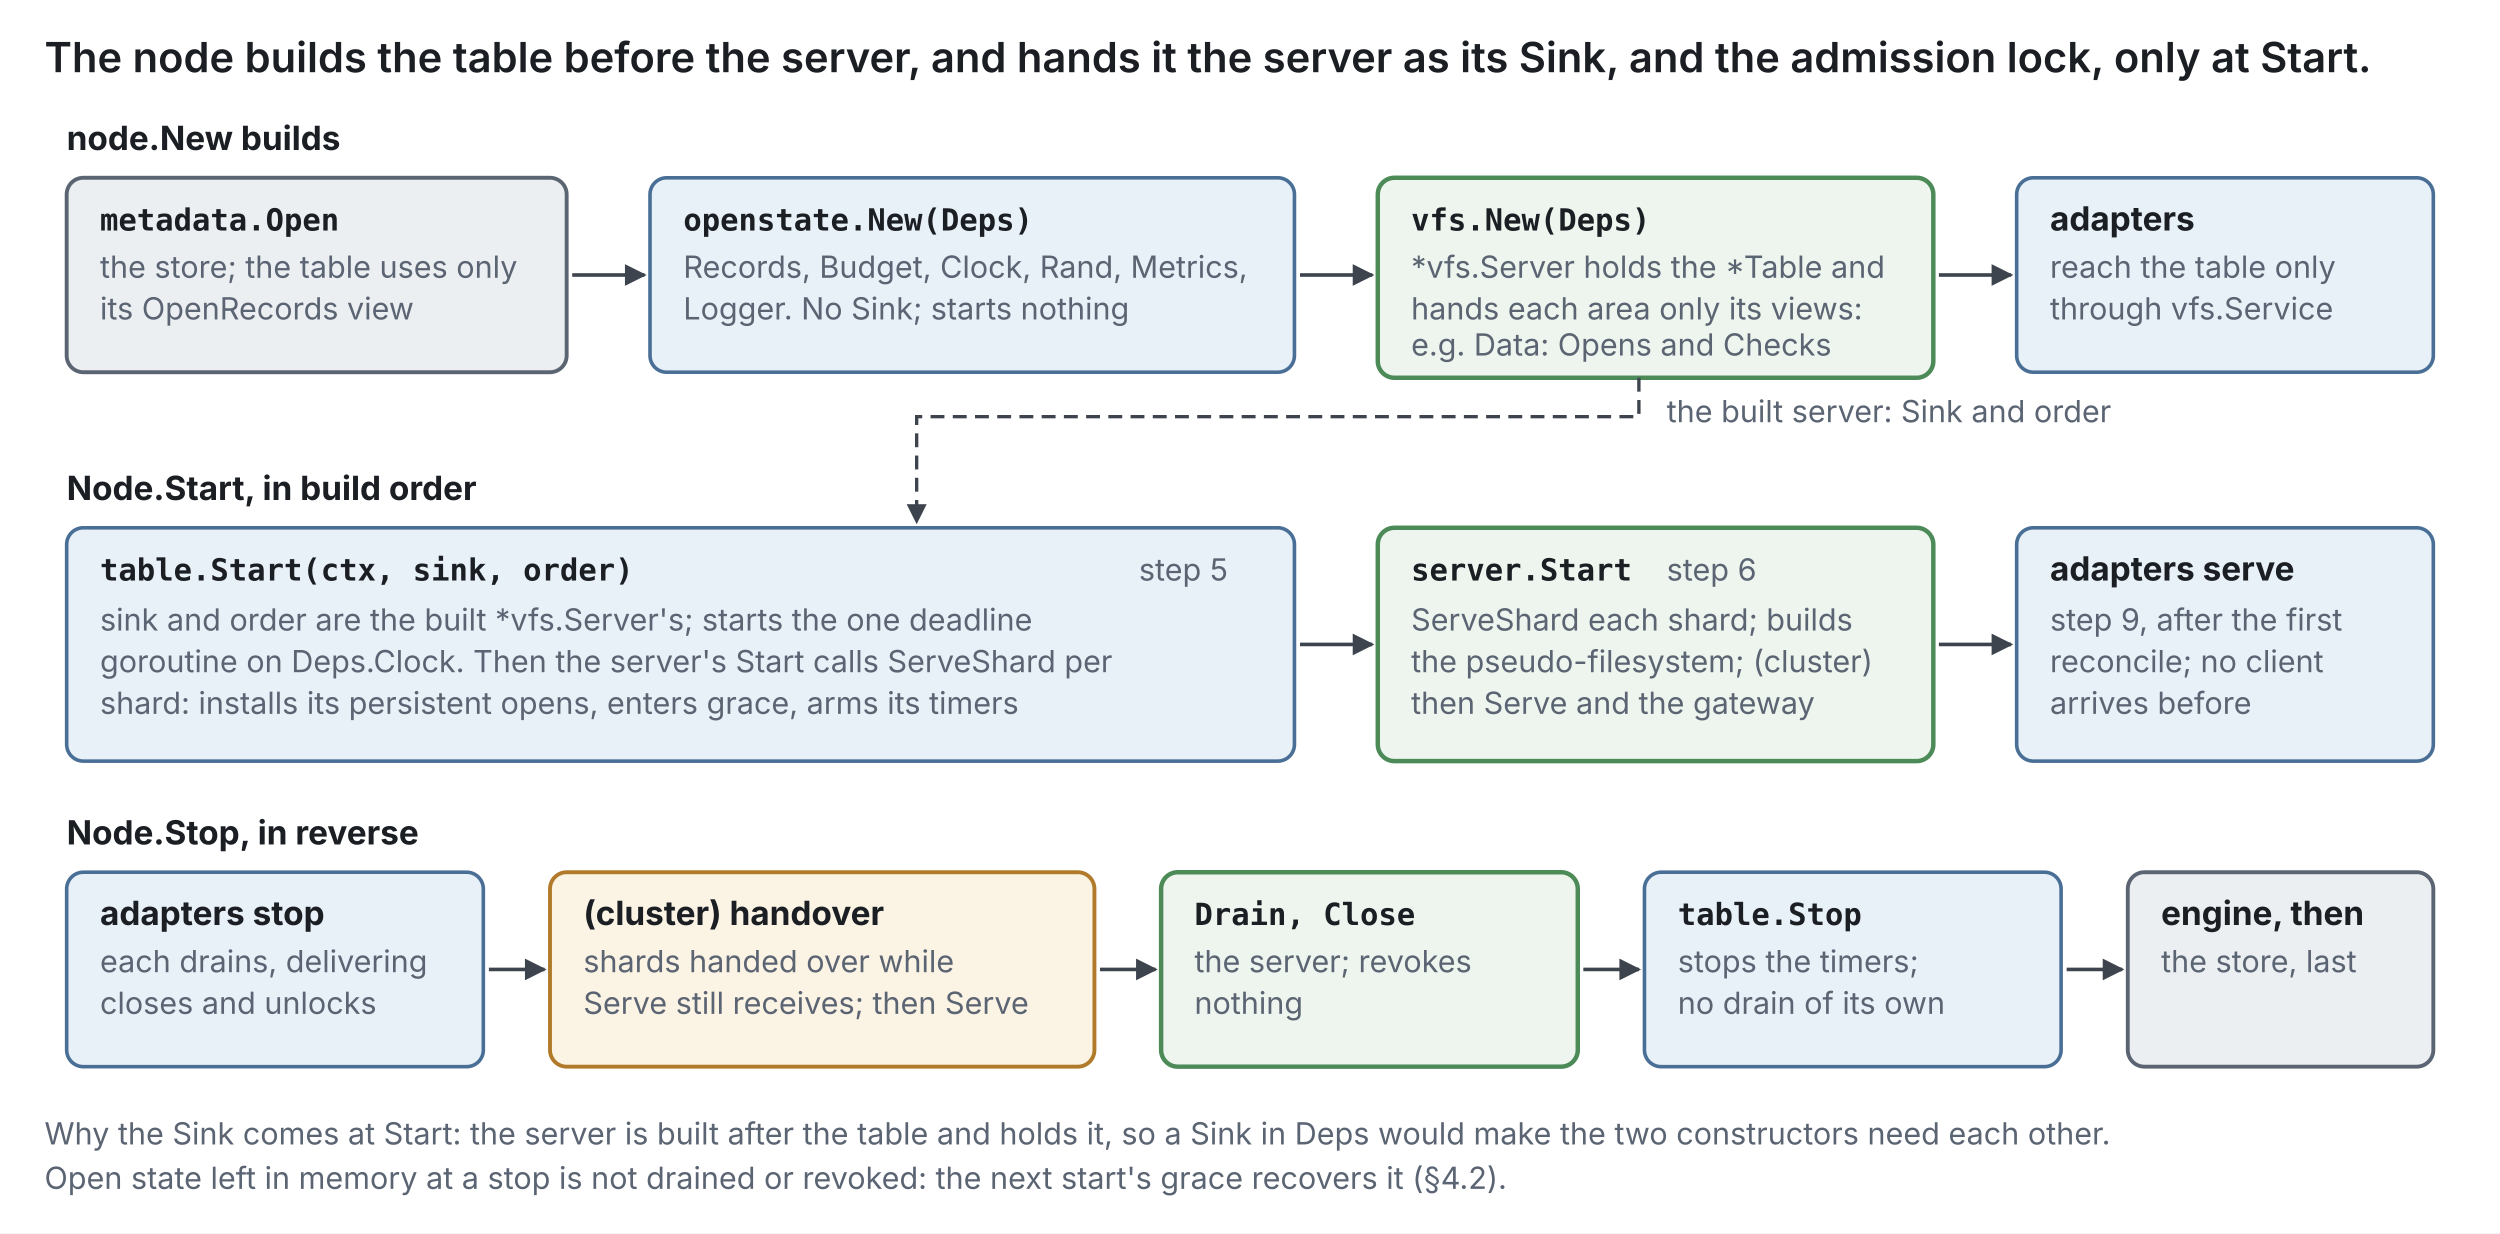
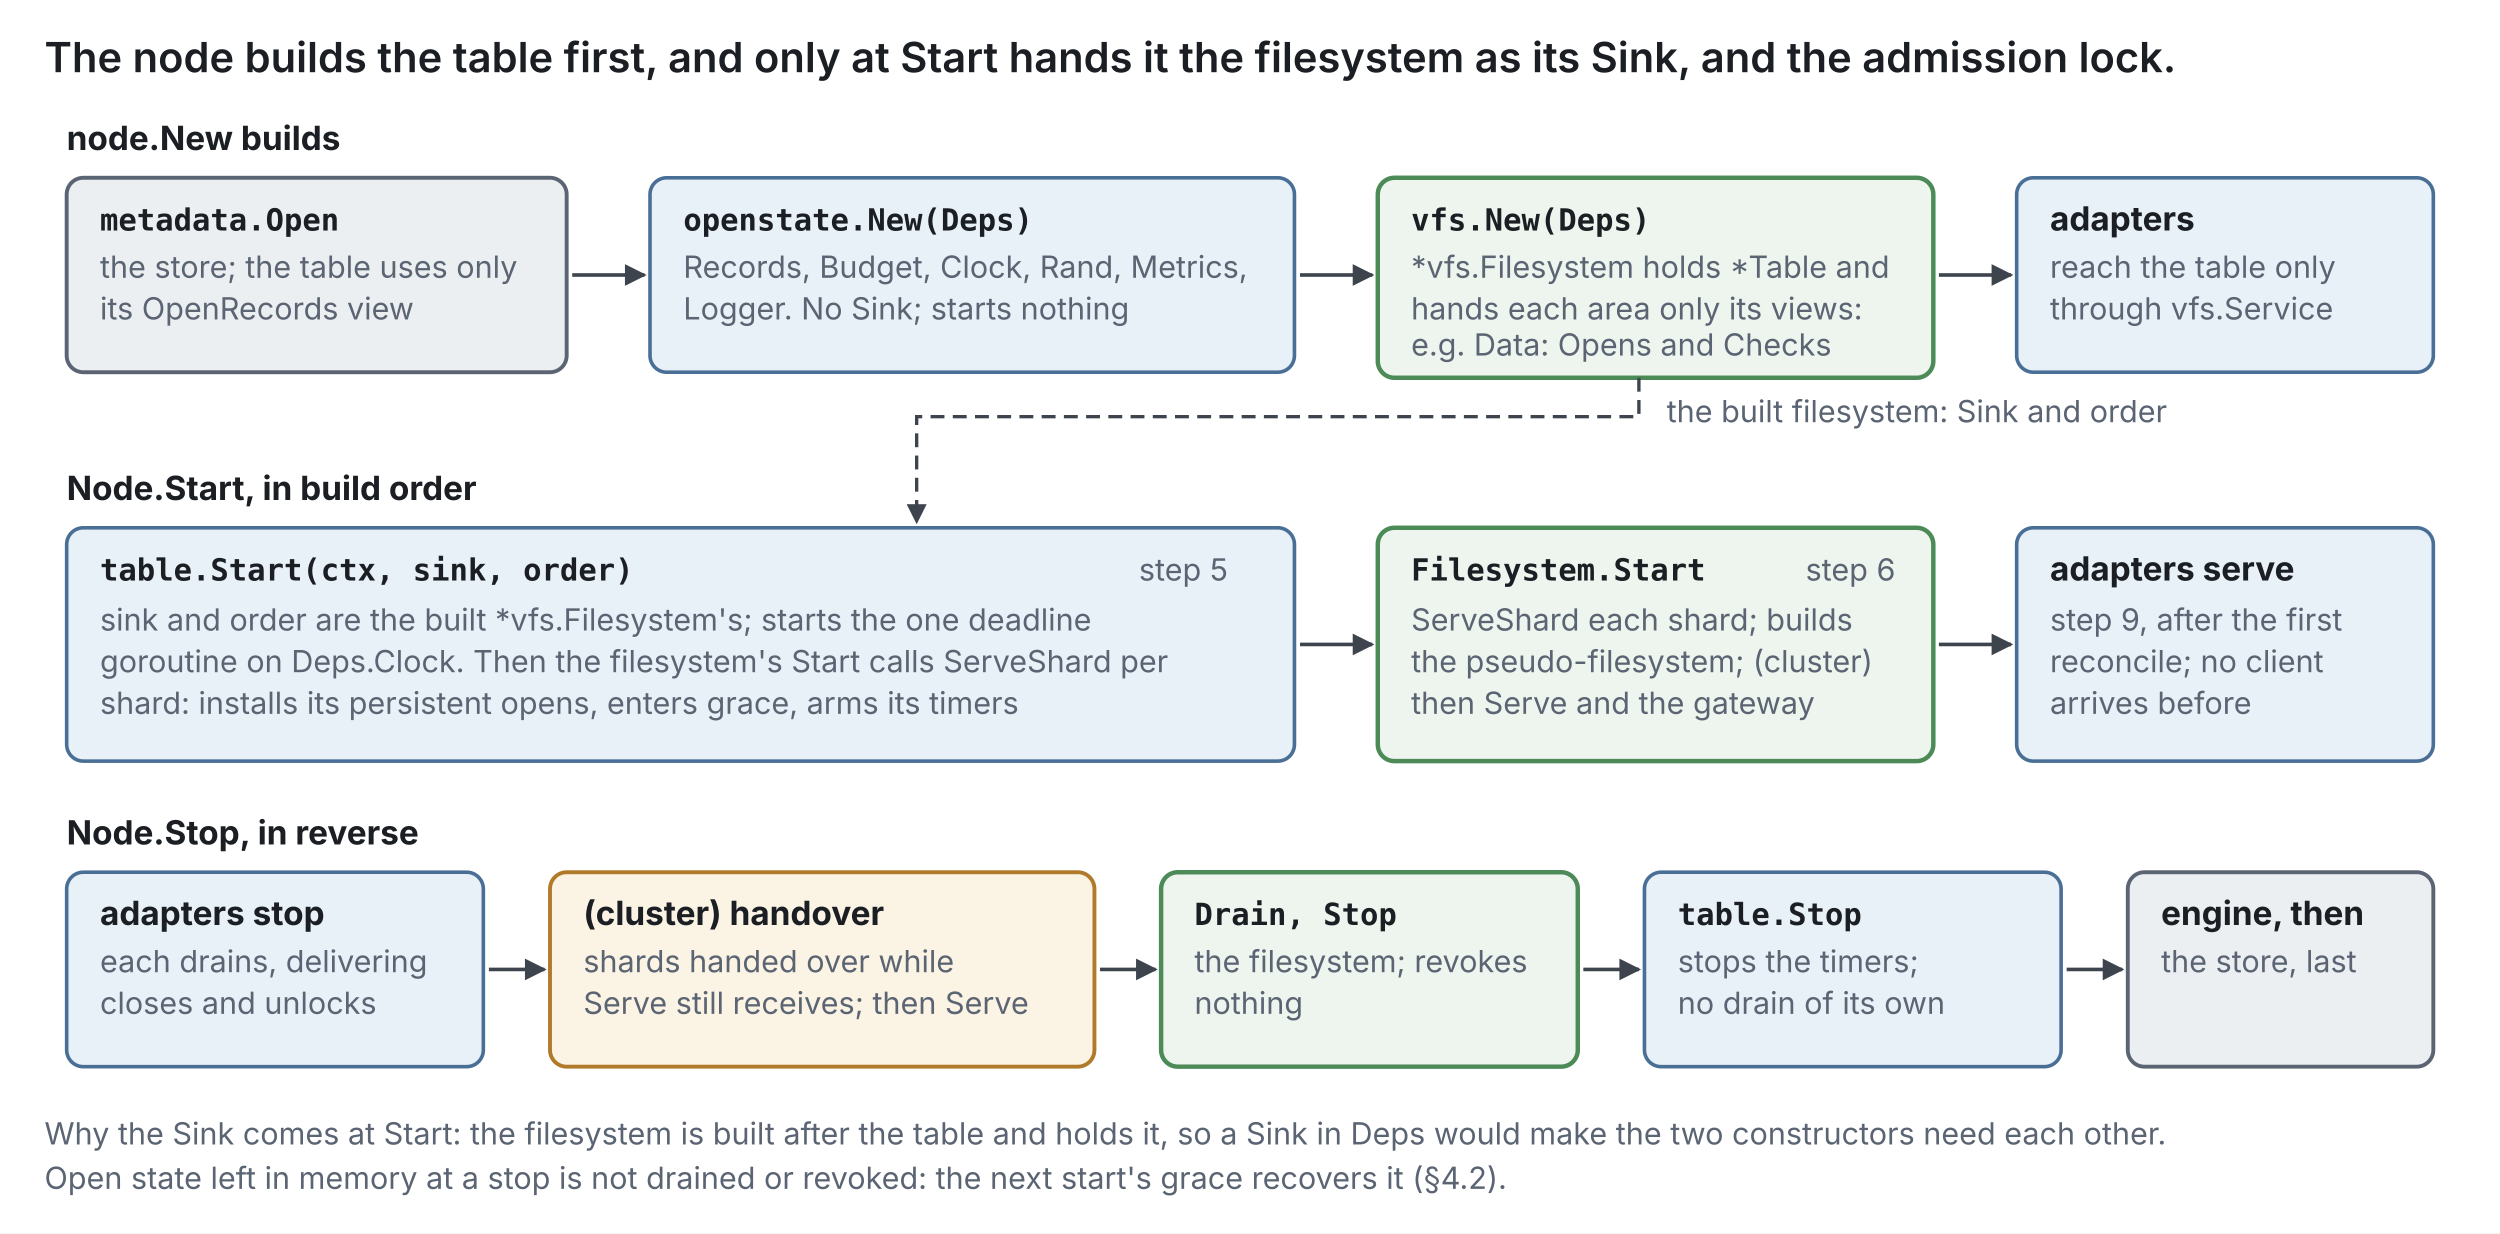
<svg xmlns="http://www.w3.org/2000/svg" viewBox="0 0 900 444" width="900" height="444" font-family="system-ui,-apple-system,Segoe UI,sans-serif">
  <defs>
    <marker id="a" viewBox="0 0 10 10" refX="9" refY="5" markerWidth="6" markerHeight="6" orient="auto-start-reverse">
      <path d="M0,0 L10,5 L0,10 z" fill="#3d444d" />
    </marker>
    <marker id="r" viewBox="0 0 10 10" refX="9" refY="5" markerWidth="6" markerHeight="6" orient="auto-start-reverse">
      <path d="M0,0 L10,5 L0,10 z" fill="#b04a4a" />
    </marker>
    <marker id="g" viewBox="0 0 10 10" refX="9" refY="5" markerWidth="6" markerHeight="6" orient="auto-start-reverse">
      <path d="M0,0 L10,5 L0,10 z" fill="#4c8a58" />
    </marker>
    <style>
      .t{font-size:15px;font-weight:600;fill:#1b1f24}.h{font-size:12px;font-weight:700;fill:#1b1f24}
      .s{font-size:11px;fill:#5b6472}.e{font-size:11px;fill:#b04a4a}.ok{font-size:11px;font-weight:600;fill:#4c8a58}
      .no{font-size:12px;font-weight:700;fill:#b04a4a}
      .m{font-family:ui-monospace,SFMono-Regular,Menlo,monospace;font-size:11px;font-weight:600;fill:#1b1f24}
      .pr{fill:#e8f0f8;stroke:#4a6f96;stroke-width:1.3}
      .sv{fill:#eef5ee;stroke:#4c8a58;stroke-width:1.6}
      .st{fill:#eceff2;stroke:#5b6472;stroke-width:1.4}
      .dr{fill:#fbf3e4;stroke:#b07a2a;stroke-width:1.4}
      .bad{fill:#f8eaea;stroke:#b04a4a;stroke-width:1.3}
      .ln{stroke:#3d444d;stroke-width:1.3;fill:none;marker-end:url(#a)}
      .gl{stroke:#4c8a58;stroke-width:1.8;fill:none;marker-end:url(#g)}
      .ex{stroke:#b04a4a;stroke-width:1.1;fill:none;marker-end:url(#r)}
      .cb{stroke:#3d444d;stroke-width:1.2;fill:none;stroke-dasharray:5 3;marker-end:url(#a)}
      .life{stroke:#9aa3ad;stroke-width:1;stroke-dasharray:3 3}
      .zone{fill:none;stroke:#9aa3ad;stroke-width:1;stroke-dasharray:4 3}
    </style>
  </defs>
  <rect width="900" height="444" fill="#ffffff" />
-   <text x="16" y="26" class="t">The node builds the table before the server, and hands it the server as its Sink, and the admission lock, only at Start.</text>
+   <text x="16" y="26" class="t">The node builds the table first, and only at Start hands it the filesystem as its Sink, and the admission lock.</text>
  <text x="24" y="54" class="h">node.New builds</text>
  <rect x="24" y="64" width="180" height="70" rx="6" class="st" />
  <text x="36" y="83" class="m">metadata.Open</text>
  <text x="36" y="100" class="s">the store; the table uses only</text>
  <text x="36" y="115" class="s">its OpenRecords view</text>
  <path d="M206,99 L232,99" class="ln" />
  <rect x="234" y="64" width="232" height="70" rx="6" class="pr" />
  <text x="246" y="83" class="m">openstate.New(Deps)</text>
  <text x="246" y="100" class="s">Records, Budget, Clock, Rand, Metrics,</text>
  <text x="246" y="115" class="s">Logger. No Sink; starts nothing</text>
  <path d="M468,99 L494,99" class="ln" />
  <rect x="496" y="64" width="200" height="72" rx="6" class="sv" />
  <text x="508" y="83" class="m">vfs.New(Deps)</text>
-   <text x="508" y="100" class="s">*vfs.Server holds the *Table and</text>
+   <text x="508" y="100" class="s">*vfs.Filesystem holds *Table and</text>
  <text x="508" y="115" class="s">hands each area only its views:</text>
  <text x="508" y="128" class="s">e.g. Data: Opens and Checks</text>
  <path d="M698,99 L724,99" class="ln" />
  <rect x="726" y="64" width="150" height="70" rx="6" class="pr" />
  <text x="738" y="83" class="h">adapters</text>
  <text x="738" y="100" class="s">reach the table only</text>
  <text x="738" y="115" class="s">through vfs.Service</text>
  <text x="24" y="180" class="h">Node.Start, in build order</text>
  <rect x="24" y="190" width="442" height="84" rx="6" class="pr" />
  <text x="36" y="209" class="m">table.Start(ctx, sink, order)</text>
  <text x="410" y="209" class="s">step 5</text>
-   <text x="36" y="227" class="s">sink and order are the built *vfs.Server's; starts the one deadline</text>
-   <text x="36" y="242" class="s">goroutine on Deps.Clock. Then the server's Start calls ServeShard per</text>
+   <text x="36" y="227" class="s">sink and order are the built *vfs.Filesystem's; starts the one deadline</text>
+   <text x="36" y="242" class="s">goroutine on Deps.Clock. Then the filesystem's Start calls ServeShard per</text>
  <text x="36" y="257" class="s">shard: installs its persistent opens, enters grace, arms its timers</text>
  <path d="M468,232 L494,232" class="ln" />
  <rect x="496" y="190" width="200" height="84" rx="6" class="sv" />
-   <text x="508" y="209" class="m">server.Start</text>
-   <text x="600" y="209" class="s">step 6</text>
+   <text x="508" y="209" class="m">Filesystem.Start</text>
+   <text x="650" y="209" class="s">step 6</text>
  <text x="508" y="227" class="s">ServeShard each shard; builds</text>
  <text x="508" y="242" class="s">the pseudo-filesystem; (cluster)</text>
  <text x="508" y="257" class="s">then Serve and the gateway</text>
  <path d="M698,232 L724,232" class="ln" />
  <rect x="726" y="190" width="150" height="84" rx="6" class="pr" />
  <text x="738" y="209" class="h">adapters serve</text>
  <text x="738" y="227" class="s">step 9, after the first</text>
  <text x="738" y="242" class="s">reconcile; no client</text>
  <text x="738" y="257" class="s">arrives before</text>
  <path d="M590,136 L590,150 L330,150 L330,188" class="cb" />
-   <text x="600" y="152" class="s">the built server: Sink and order</text>
+   <text x="600" y="152" class="s">the built filesystem: Sink and order</text>
  <text x="24" y="304" class="h">Node.Stop, in reverse</text>
  <rect x="24" y="314" width="150" height="70" rx="6" class="pr" />
  <text x="36" y="333" class="h">adapters stop</text>
  <text x="36" y="350" class="s">each drains, delivering</text>
  <text x="36" y="365" class="s">closes and unlocks</text>
  <path d="M176,349 L196,349" class="ln" />
  <rect x="198" y="314" width="196" height="70" rx="6" class="dr" />
  <text x="210" y="333" class="h">(cluster) handover</text>
  <text x="210" y="350" class="s">shards handed over while</text>
  <text x="210" y="365" class="s">Serve still receives; then Serve</text>
  <path d="M396,349 L416,349" class="ln" />
  <rect x="418" y="314" width="150" height="70" rx="6" class="sv" />
-   <text x="430" y="333" class="m">Drain, Close</text>
-   <text x="430" y="350" class="s">the server; revokes</text>
+   <text x="430" y="333" class="m">Drain, Stop</text>
+   <text x="430" y="350" class="s">the filesystem; revokes</text>
  <text x="430" y="365" class="s">nothing</text>
  <path d="M570,349 L590,349" class="ln" />
  <rect x="592" y="314" width="150" height="70" rx="6" class="pr" />
  <text x="604" y="333" class="m">table.Stop</text>
  <text x="604" y="350" class="s">stops the timers;</text>
  <text x="604" y="365" class="s">no drain of its own</text>
  <path d="M744,349 L764,349" class="ln" />
  <rect x="766" y="314" width="110" height="70" rx="6" class="st" />
  <text x="778" y="333" class="h">engine, then</text>
  <text x="778" y="350" class="s">the store, last</text>
-   <text x="16" y="412" class="s">Why the Sink comes at Start: the server is built after the table and holds it, so a Sink in Deps would make the two constructors need each other.</text>
+   <text x="16" y="412" class="s">Why the Sink comes at Start: the filesystem is built after the table and holds it, so a Sink in Deps would make the two constructors need each other.</text>
  <text x="16" y="428" class="s">Open state left in memory at a stop is not drained or revoked: the next start's grace recovers it (§4.2).</text>
</svg>
